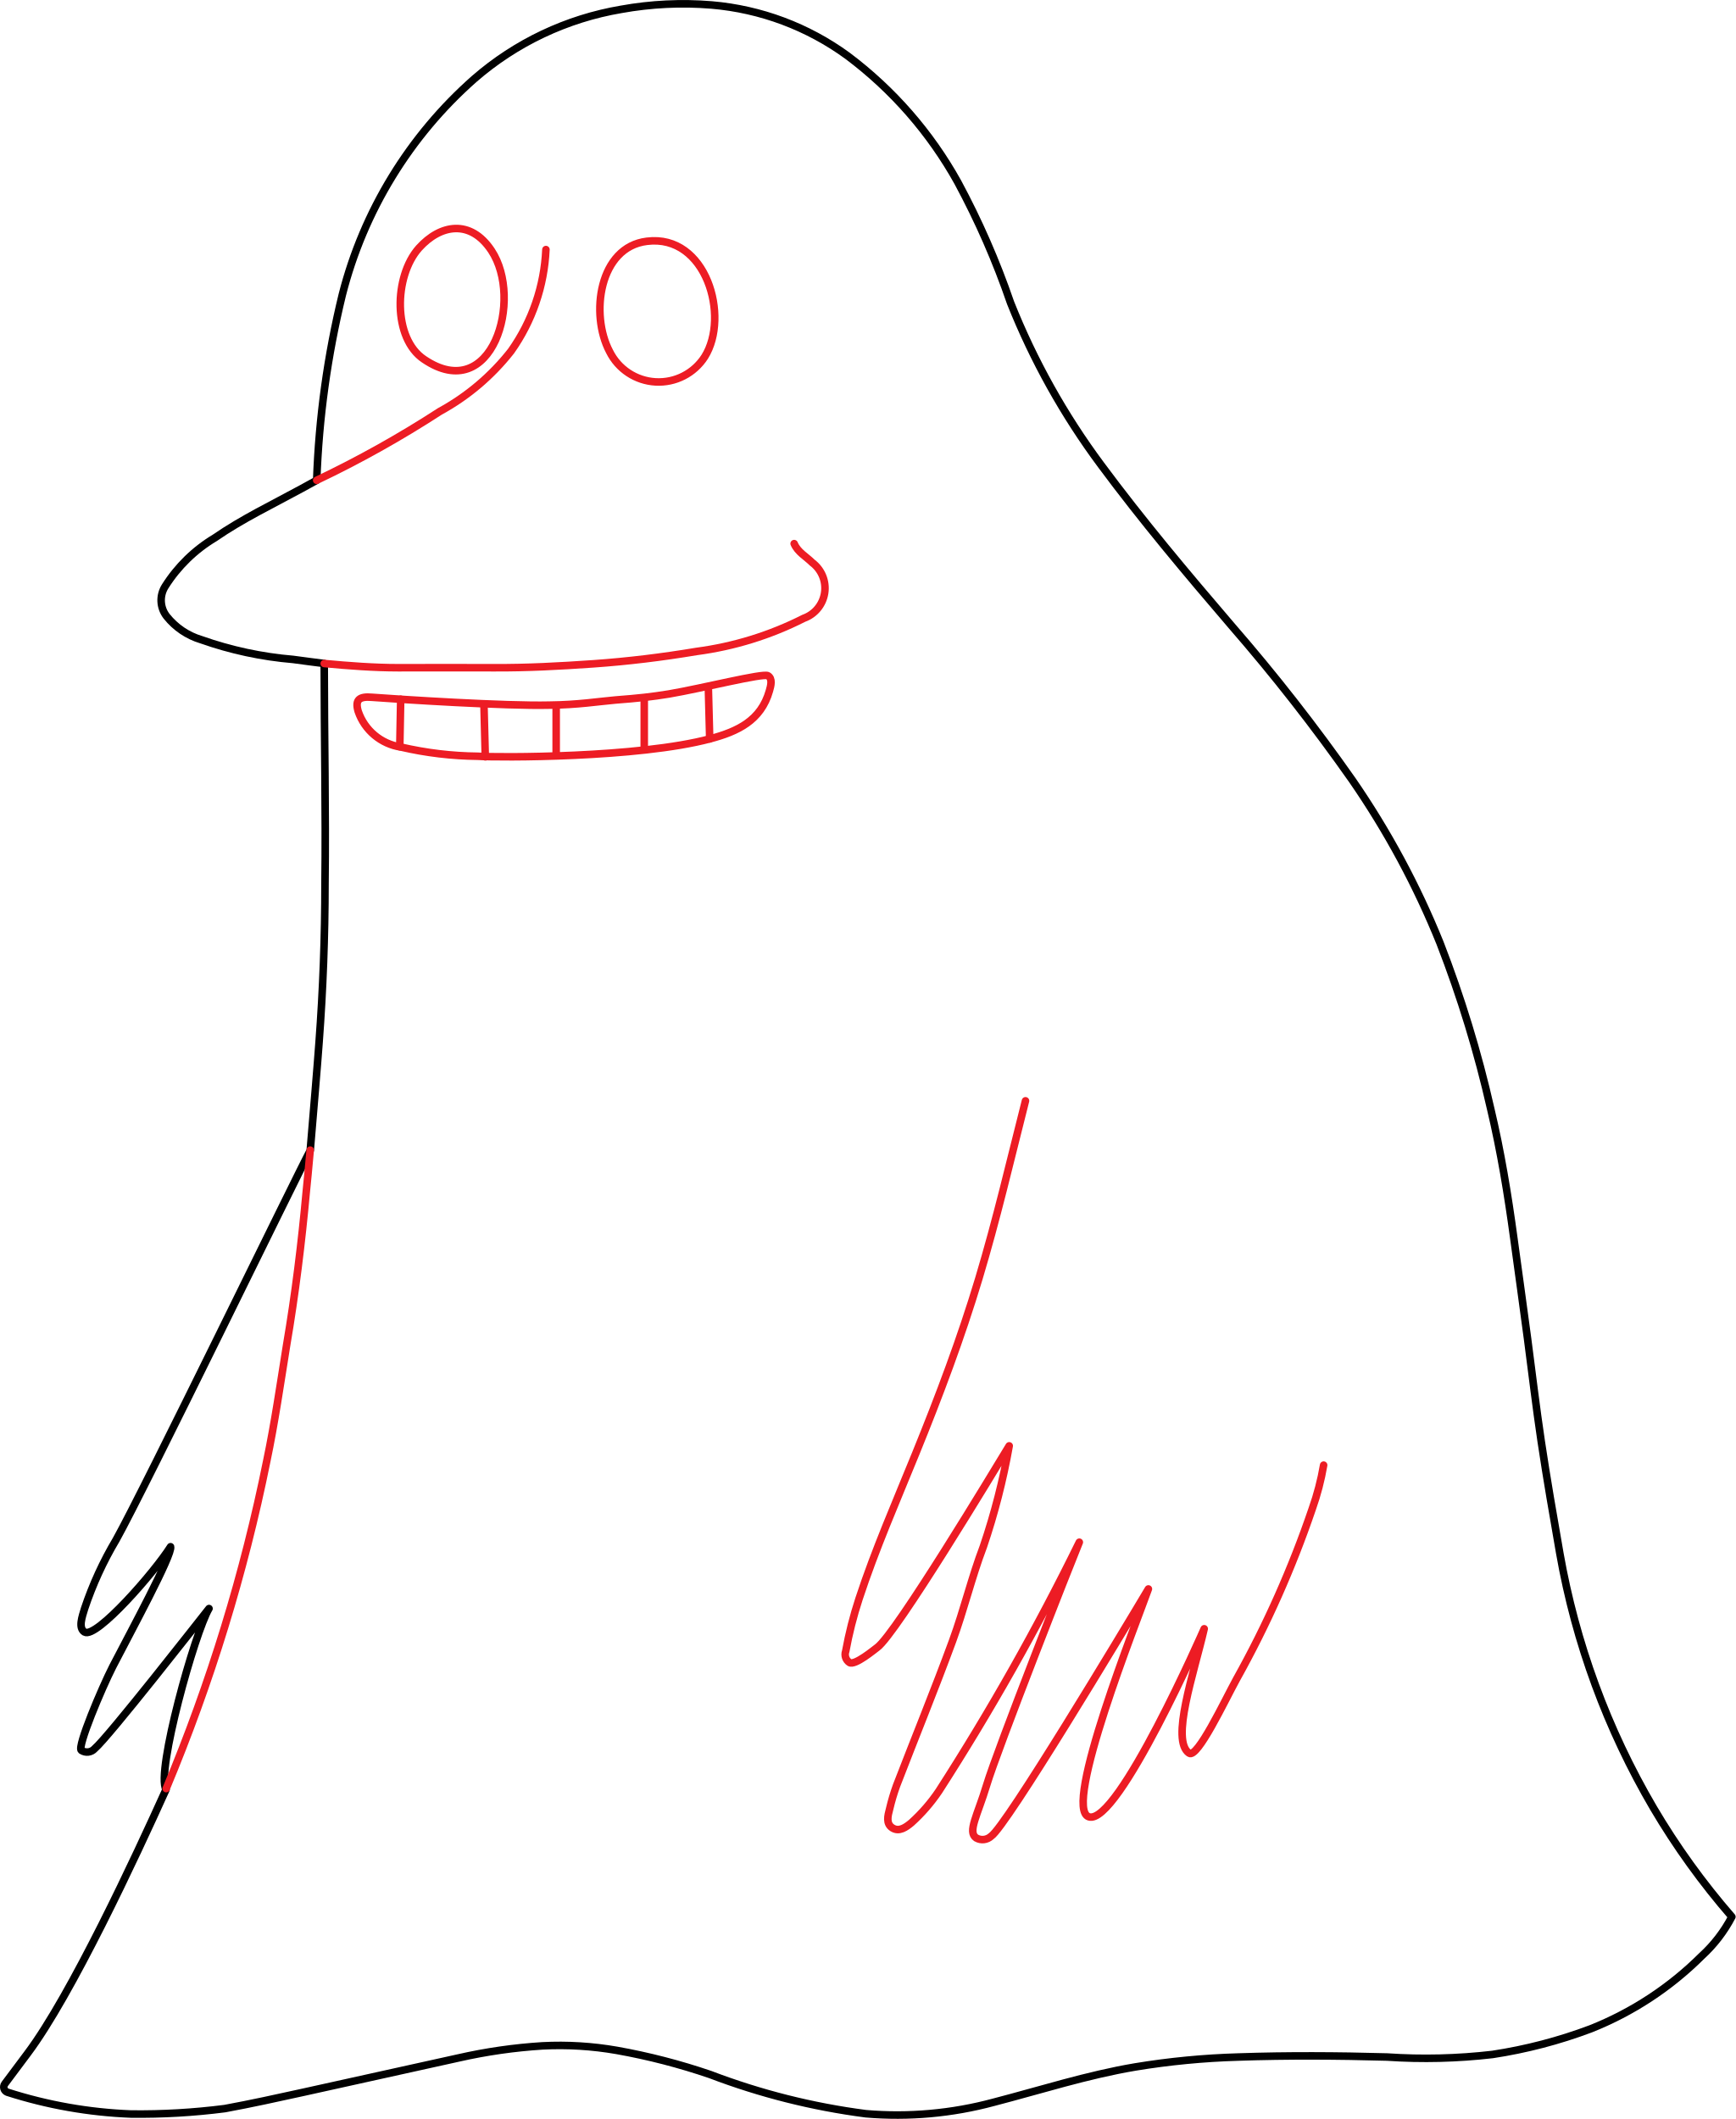
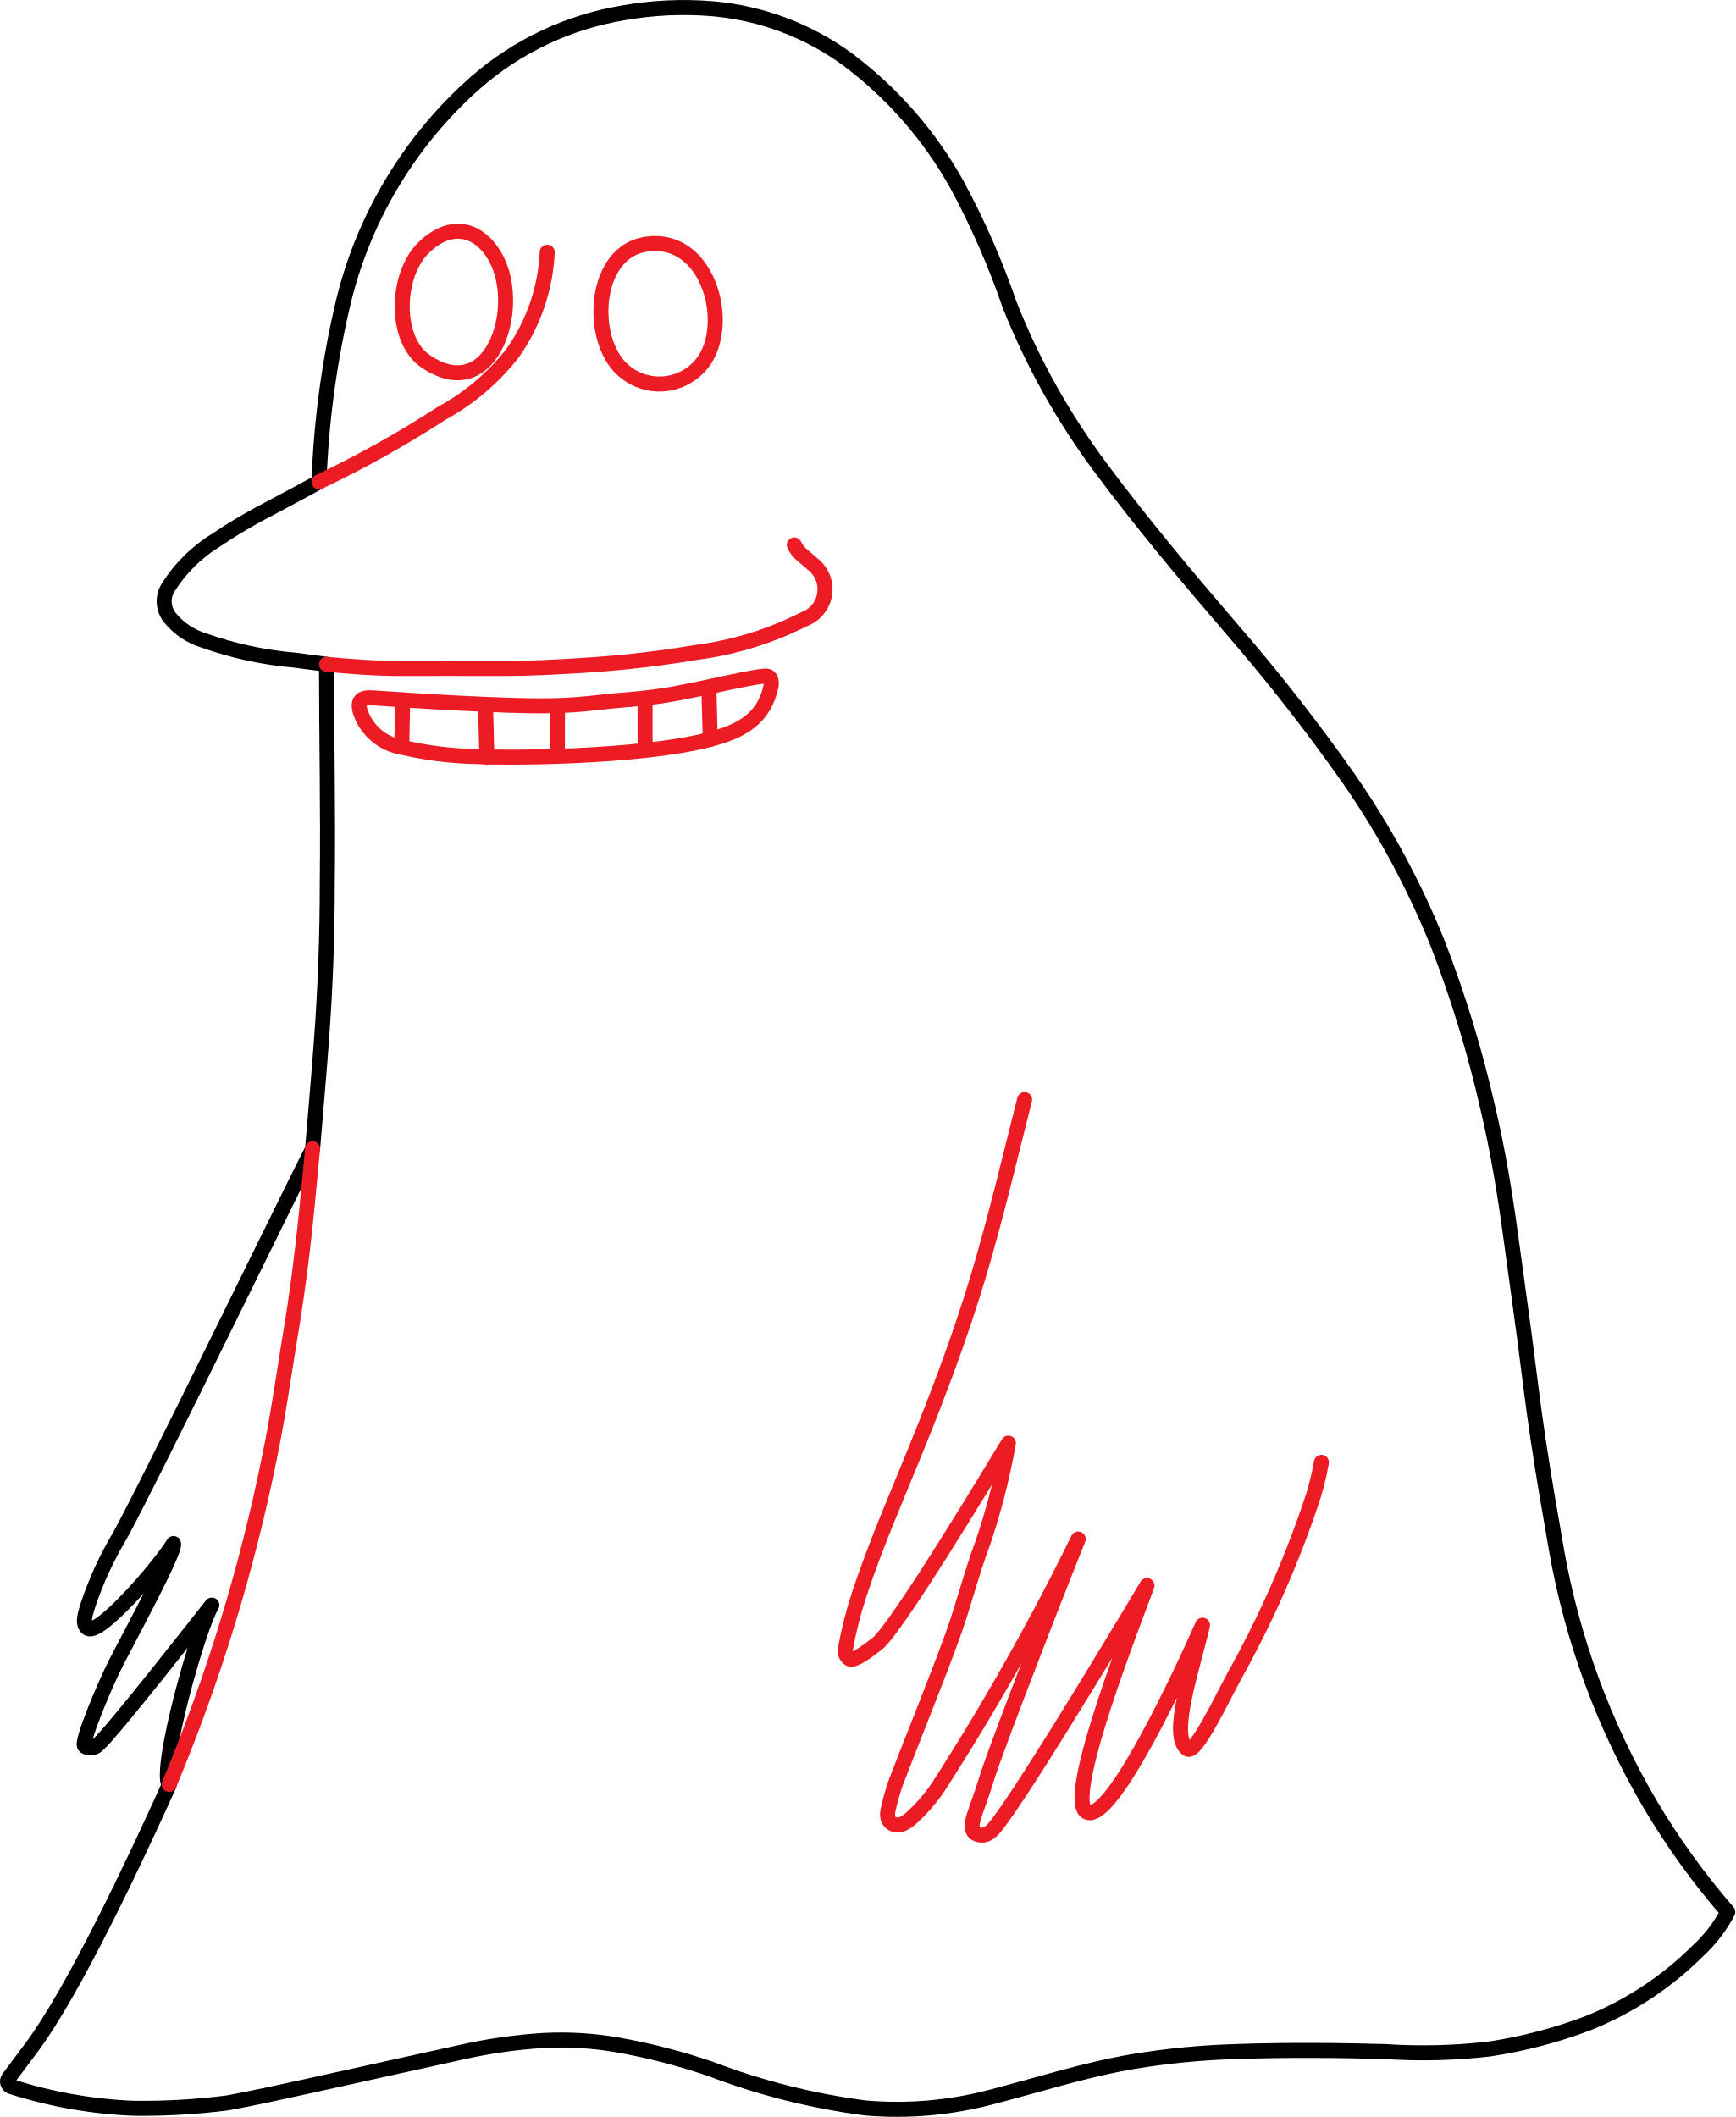
- <svg xmlns="http://www.w3.org/2000/svg" viewBox="0 0 115.1 140.52">
+ <svg xmlns="http://www.w3.org/2000/svg" viewBox="0 0 115.6 141.02">
  <g id="Exterior">
-     <path d="M21.5,44c0,4.81.11,9.8.05,14.6,0,3.5-.13,7-.39,10.49-.1,1.42-.38,4.71-.59,7.21-.76,1.39-11,22.47-12.87,25.81a23.47,23.47,0,0,0-2.09,4.56c-.16.53-.44,1.29,0,1.56.78.45,4.66-4,5.7-5.66.15.5-2.68,5.71-3.83,7.94-.74,1.45-2.37,5.32-2.09,5.56a.68.68,0,0,0,.89-.11c.92-.78,7-8.56,7.58-9.29-.93,1.56-3.53,10.84-2.85,12-2,4.43-6.27,13.62-9.18,17.5L.32,138.19a.36.36,0,0,0,.16.55,30.65,30.65,0,0,0,8.21,1.45,44.57,44.57,0,0,0,6.22-.36c1.73-.32,3.47-.7,5.19-1.08,3.44-.75,6.87-1.53,10.31-2.28a35,35,0,0,1,5.56-.8,22.05,22.05,0,0,1,4.93.3,42,42,0,0,1,6.19,1.6,45.28,45.28,0,0,0,10.32,2.6,24.6,24.6,0,0,0,8.48-.76c3.12-.81,6.19-1.8,9.38-2.34a51.06,51.06,0,0,1,6.85-.66c3.28-.11,6.56-.09,9.85,0a38.34,38.34,0,0,0,7-.17,32.14,32.14,0,0,0,6.51-1.7,21.88,21.88,0,0,0,7.36-4.83,9.47,9.47,0,0,0,2-2.6,48.84,48.84,0,0,1-5.2-7.22A50.77,50.77,0,0,1,103.43,103c-.43-2.46-.86-4.93-1.23-7.4-.34-2.27-.61-4.56-.91-6.84s-.61-4.44-.91-6.66c-.39-2.87-.86-5.74-1.53-8.56a78,78,0,0,0-3.36-11,55.7,55.7,0,0,0-5.82-10.81,125.28,125.28,0,0,0-8-10.23c-3-3.5-5.94-7-8.66-10.67a47.37,47.37,0,0,1-6-10.75,53.12,53.12,0,0,0-3.5-8,26.63,26.63,0,0,0-7.31-8.38A17.87,17.87,0,0,0,47.19.33a23.09,23.09,0,0,0-6,.29,19.91,19.91,0,0,0-9.74,4.61,28.44,28.44,0,0,0-8.75,14.31A61,61,0,0,0,21,31.85l-1,.55c-1.94,1.06-3.92,2-5.76,3.27a9.93,9.93,0,0,0-3.28,3.2,1.73,1.73,0,0,0,.09,2,4.63,4.63,0,0,0,2.29,1.55,24.42,24.42,0,0,0,6.1,1.31C20.13,43.83,20.75,43.9,21.5,44Z" transform="translate(0 0)" style="fill:none;stroke:#000;stroke-linecap:round;stroke-linejoin:round;stroke-width:0.5px" />
+     <path d="M21.5,44c0,4.81.11,9.8.05,14.6,0,3.5-.13,7-.39,10.49-.1,1.42-.38,4.71-.59,7.21-.76,1.39-11,22.47-12.87,25.81a23.47,23.47,0,0,0-2.09,4.56c-.16.53-.44,1.29,0,1.56.78.45,4.66-4,5.7-5.66.15.5-2.68,5.71-3.83,7.94-.74,1.45-2.37,5.32-2.09,5.56a.68.68,0,0,0,.89-.11c.92-.78,7-8.56,7.58-9.29-.93,1.56-3.53,10.84-2.85,12-2,4.43-6.27,13.62-9.18,17.5L.32,138.19a.36.36,0,0,0,.16.55,30.65,30.65,0,0,0,8.21,1.45,44.57,44.57,0,0,0,6.22-.36c1.73-.32,3.47-.7,5.19-1.08,3.44-.75,6.87-1.53,10.31-2.28a35,35,0,0,1,5.56-.8,22.05,22.05,0,0,1,4.93.3,42,42,0,0,1,6.19,1.6,45.28,45.28,0,0,0,10.32,2.6,24.6,24.6,0,0,0,8.48-.76c3.12-.81,6.19-1.8,9.38-2.34a51.06,51.06,0,0,1,6.85-.66c3.28-.11,6.56-.09,9.85,0a38.34,38.34,0,0,0,7-.17,32.14,32.14,0,0,0,6.51-1.7,21.88,21.88,0,0,0,7.36-4.83,9.47,9.47,0,0,0,2-2.6,48.84,48.84,0,0,1-5.2-7.22A50.77,50.77,0,0,1,103.43,103c-.43-2.46-.86-4.93-1.23-7.4-.34-2.27-.61-4.56-.91-6.84s-.61-4.44-.91-6.66c-.39-2.87-.86-5.74-1.53-8.56a78,78,0,0,0-3.36-11,55.7,55.7,0,0,0-5.82-10.81,125.28,125.28,0,0,0-8-10.23c-3-3.5-5.94-7-8.66-10.67a47.37,47.37,0,0,1-6-10.75,53.12,53.12,0,0,0-3.5-8,26.63,26.63,0,0,0-7.31-8.38A17.87,17.87,0,0,0,47.19.33a23.09,23.09,0,0,0-6,.29,19.91,19.91,0,0,0-9.74,4.61,28.44,28.44,0,0,0-8.75,14.31A61,61,0,0,0,21,31.85l-1,.55c-1.94,1.06-3.92,2-5.76,3.27a9.93,9.93,0,0,0-3.28,3.2,1.73,1.73,0,0,0,.09,2,4.63,4.63,0,0,0,2.29,1.55,24.42,24.42,0,0,0,6.1,1.31C20.13,43.83,20.75,43.9,21.5,44Z" transform="translate(0.25 0.25)" style="fill:none;stroke:#000;stroke-linecap:round;stroke-linejoin:round" />
  </g>
  <g id="Interior">
-     <path d="M32.59,16.62c-1.39-2.1-3.39-1.75-4.81-.17-1.67,1.88-1.74,6,.34,7.38C32.64,26.89,34.72,19.84,32.59,16.62Z" transform="translate(0 0)" style="fill:none;stroke:#ed1c24;stroke-linecap:round;stroke-linejoin:round;stroke-width:0.5px" />
-     <path d="M87.77,97.16a17.49,17.49,0,0,1-.76,2.91A68.37,68.37,0,0,1,82,111.34c-.79,1.44-2.6,5.3-3.15,4.92-1.24-.85.32-5.29,1-8.25,0,0-5.72,13.09-7.65,12.47-1.77-.56,3.25-13.12,3.95-15.11-1.73,2.91-9.43,15.73-10.42,16.39a.84.84,0,0,1-1,.12c-.59-.4.09-1.5.69-3.49.71-2.36,5.6-14.79,6.15-16.12a163.6,163.6,0,0,1-9.31,16.5,11.4,11.4,0,0,1-1.82,2.1c-.36.3-.81.63-1.26.35s-.31-.81-.19-1.26a13.8,13.8,0,0,1,.46-1.55c1.23-3.19,2.53-6.37,3.71-9.58.76-2.07,1.27-4.23,2.05-6.28a45.35,45.35,0,0,0,1.71-6.67c-.93,1.53-7.5,12.46-8.75,13.37-.17.12-1.48,1.22-1.84,1a.64.64,0,0,1-.25-.75,26.32,26.32,0,0,1,.88-3.47c1.08-3.29,2.47-6.46,3.77-9.66,1.55-3.81,3-7.66,4.18-11.59S67,76.93,68,73" transform="translate(0 0)" style="fill:none;stroke:#ed1c24;stroke-linecap:round;stroke-linejoin:round;stroke-width:0.5px" />
-     <path d="M24.66,46.24c-.82-.07-1.14.15-.91.93a3.55,3.55,0,0,0,2.83,2.37,23.63,23.63,0,0,0,5.1.61c1.32.09,10.64.12,15.42-1.16,1.8-.48,3.36-1.2,3.92-3.18.1-.34.22-.81-.1-1s-4.37.84-6.56,1.21c-1.17.19-2,.28-3.55.4-1.15.1-2.48.32-4.38.34C33.54,46.83,26.67,46.39,24.66,46.24Z" transform="translate(0 0)" style="fill:none;stroke:#ed1c24;stroke-linecap:round;stroke-linejoin:round;stroke-width:0.5px" />
-     <path d="M42.72,46.44v3.1" transform="translate(0 0)" style="fill:none;stroke:#ed1c24;stroke-linecap:round;stroke-linejoin:round;stroke-width:0.5px" />
-     <path d="M36.88,47v2.92" transform="translate(0 0)" style="fill:none;stroke:#ed1c24;stroke-linecap:round;stroke-linejoin:round;stroke-width:0.5px" />
-     <path d="M42.9,16c-3.18.38-3.78,4.85-2.48,7.31a3.63,3.63,0,0,0,6.31.35C48.4,21,46.85,15.51,42.9,16Z" transform="translate(0 0)" style="fill:none;stroke:#ed1c24;stroke-linecap:round;stroke-linejoin:round;stroke-width:0.5px" />
-     <path d="M20.57,76.27c-.11,1.15-.21,2.34-.26,2.74C20,82.42,19.58,85.83,19,89.23c-.41,2.55-.78,5.12-1.31,7.65a115.49,115.49,0,0,1-6.67,21.73" transform="translate(0 0)" style="fill:none;stroke:#ed1c24;stroke-linecap:round;stroke-linejoin:round;stroke-width:0.5px" />
-     <path d="M21,31.85a71,71,0,0,0,8.17-4.57,15.33,15.33,0,0,0,4.72-4,12.63,12.63,0,0,0,2.31-6.73" transform="translate(0 0)" style="fill:none;stroke:#ed1c24;stroke-linecap:round;stroke-linejoin:round;stroke-width:0.5px" />
-     <path d="M52.66,36.05c.24.57.79.85,1.2,1.26A2.12,2.12,0,0,1,53.3,41a22.11,22.11,0,0,1-7.11,2.2c-2.27.38-4.55.66-6.84.82s-4.38.27-6.57.26-4.25,0-6.38,0c-1.59,0-3.31-.13-4.9-.28" transform="translate(0 0)" style="fill:none;stroke:#ed1c24;stroke-linecap:round;stroke-linejoin:round;stroke-width:0.5px" />
-     <line x1="32.09" y1="46.68" x2="32.18" y2="50.19" style="fill:none;stroke:#ed1c24;stroke-linecap:round;stroke-linejoin:round;stroke-width:0.5px" />
-     <line x1="26.57" y1="46.37" x2="26.51" y2="49.52" style="fill:none;stroke:#ed1c24;stroke-linecap:round;stroke-linejoin:round;stroke-width:0.5px" />
-     <line x1="46.97" y1="45.57" x2="47.06" y2="49" style="fill:none;stroke:#ed1c24;stroke-linecap:round;stroke-linejoin:round;stroke-width:0.5px" />
+     <path d="M32.59,16.62c-1.39-2.1-3.39-1.75-4.81-.17-1.67,1.88-1.74,6,.34,7.38C32.64,26.89,34.72,19.84,32.59,16.62Z" transform="translate(0.25 0.25)" style="fill:none;stroke:#ed1c24;stroke-linecap:round;stroke-linejoin:round" />
+     <path d="M87.77,97.16a17.49,17.49,0,0,1-.76,2.91A68.37,68.37,0,0,1,82,111.34c-.79,1.44-2.6,5.3-3.15,4.92-1.24-.85.32-5.29,1-8.25,0,0-5.72,13.09-7.65,12.47-1.77-.56,3.25-13.12,3.95-15.11-1.73,2.91-9.43,15.73-10.42,16.39a.84.84,0,0,1-1,.12c-.59-.4.09-1.5.69-3.49.71-2.36,5.6-14.79,6.15-16.12a163.6,163.6,0,0,1-9.31,16.5,11.4,11.4,0,0,1-1.82,2.1c-.36.3-.81.63-1.26.35s-.31-.81-.19-1.26a13.8,13.8,0,0,1,.46-1.55c1.23-3.19,2.53-6.37,3.71-9.58.76-2.07,1.27-4.23,2.05-6.28a45.35,45.35,0,0,0,1.71-6.67c-.93,1.53-7.5,12.46-8.75,13.37-.17.12-1.48,1.22-1.84,1a.64.64,0,0,1-.25-.75,26.32,26.32,0,0,1,.88-3.47c1.08-3.29,2.47-6.46,3.77-9.66,1.55-3.81,3-7.66,4.18-11.59S67,76.93,68,73" transform="translate(0.25 0.25)" style="fill:none;stroke:#ed1c24;stroke-linecap:round;stroke-linejoin:round" />
+     <path d="M24.66,46.24c-.82-.07-1.14.15-.91.93a3.55,3.55,0,0,0,2.83,2.37,23.63,23.63,0,0,0,5.1.61c1.32.09,10.64.12,15.42-1.16,1.8-.48,3.36-1.2,3.92-3.18.1-.34.22-.81-.1-1s-4.37.84-6.56,1.21c-1.17.19-2,.28-3.55.4-1.15.1-2.48.32-4.38.34C33.54,46.83,26.67,46.39,24.66,46.24Z" transform="translate(0.25 0.25)" style="fill:none;stroke:#ed1c24;stroke-linecap:round;stroke-linejoin:round" />
+     <path d="M42.72,46.44v3.1" transform="translate(0.25 0.25)" style="fill:none;stroke:#ed1c24;stroke-linecap:round;stroke-linejoin:round" />
+     <path d="M36.88,47v2.92" transform="translate(0.25 0.25)" style="fill:none;stroke:#ed1c24;stroke-linecap:round;stroke-linejoin:round" />
+     <path d="M42.9,16c-3.18.38-3.78,4.85-2.48,7.31a3.63,3.63,0,0,0,6.31.35C48.4,21,46.85,15.51,42.9,16Z" transform="translate(0.25 0.25)" style="fill:none;stroke:#ed1c24;stroke-linecap:round;stroke-linejoin:round" />
+     <path d="M20.57,76.27c-.11,1.15-.21,2.34-.26,2.74C20,82.42,19.58,85.83,19,89.23c-.41,2.55-.78,5.12-1.31,7.65a115.49,115.49,0,0,1-6.67,21.73" transform="translate(0.25 0.25)" style="fill:none;stroke:#ed1c24;stroke-linecap:round;stroke-linejoin:round" />
+     <path d="M21,31.85a71,71,0,0,0,8.17-4.57,15.33,15.33,0,0,0,4.72-4,12.63,12.63,0,0,0,2.31-6.73" transform="translate(0.25 0.25)" style="fill:none;stroke:#ed1c24;stroke-linecap:round;stroke-linejoin:round" />
+     <path d="M52.66,36.05c.24.57.79.85,1.2,1.26A2.12,2.12,0,0,1,53.3,41a22.11,22.11,0,0,1-7.11,2.2c-2.27.38-4.55.66-6.84.82s-4.38.27-6.57.26-4.25,0-6.38,0c-1.59,0-3.31-.13-4.9-.28" transform="translate(0.25 0.25)" style="fill:none;stroke:#ed1c24;stroke-linecap:round;stroke-linejoin:round" />
+     <line x1="32.34" y1="46.93" x2="32.43" y2="50.44" style="fill:none;stroke:#ed1c24;stroke-linecap:round;stroke-linejoin:round" />
+     <line x1="26.82" y1="46.62" x2="26.76" y2="49.77" style="fill:none;stroke:#ed1c24;stroke-linecap:round;stroke-linejoin:round" />
+     <line x1="47.22" y1="45.82" x2="47.31" y2="49.25" style="fill:none;stroke:#ed1c24;stroke-linecap:round;stroke-linejoin:round" />
  </g>
</svg>
